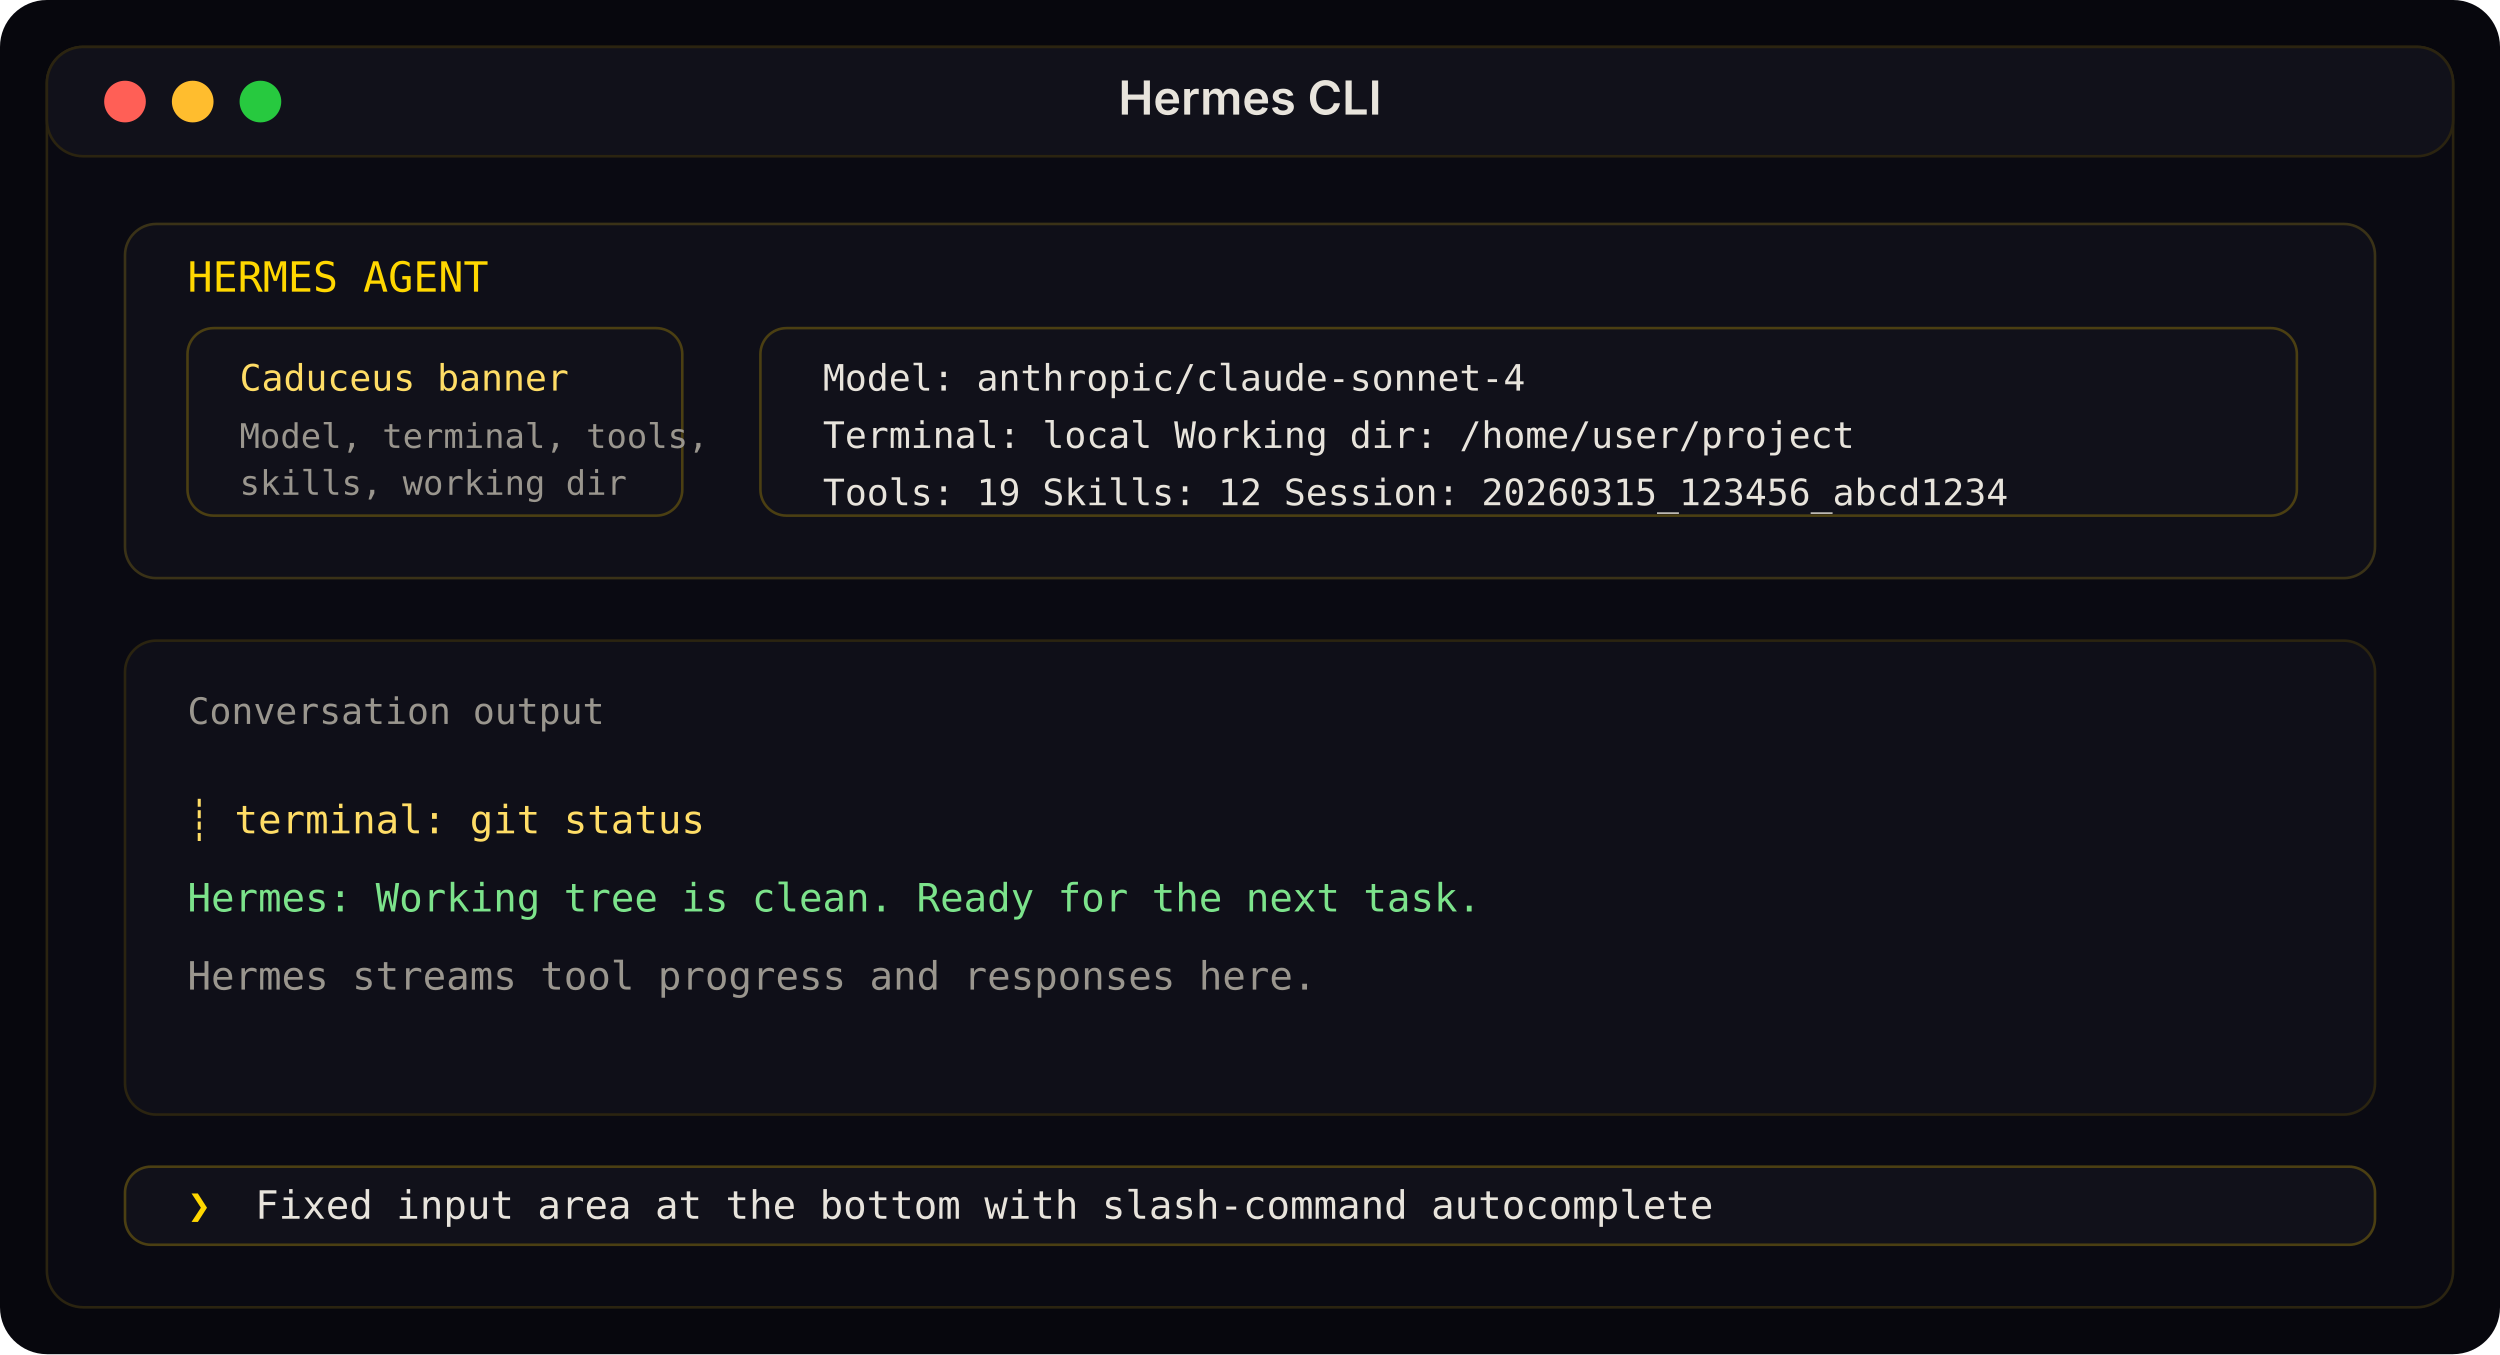
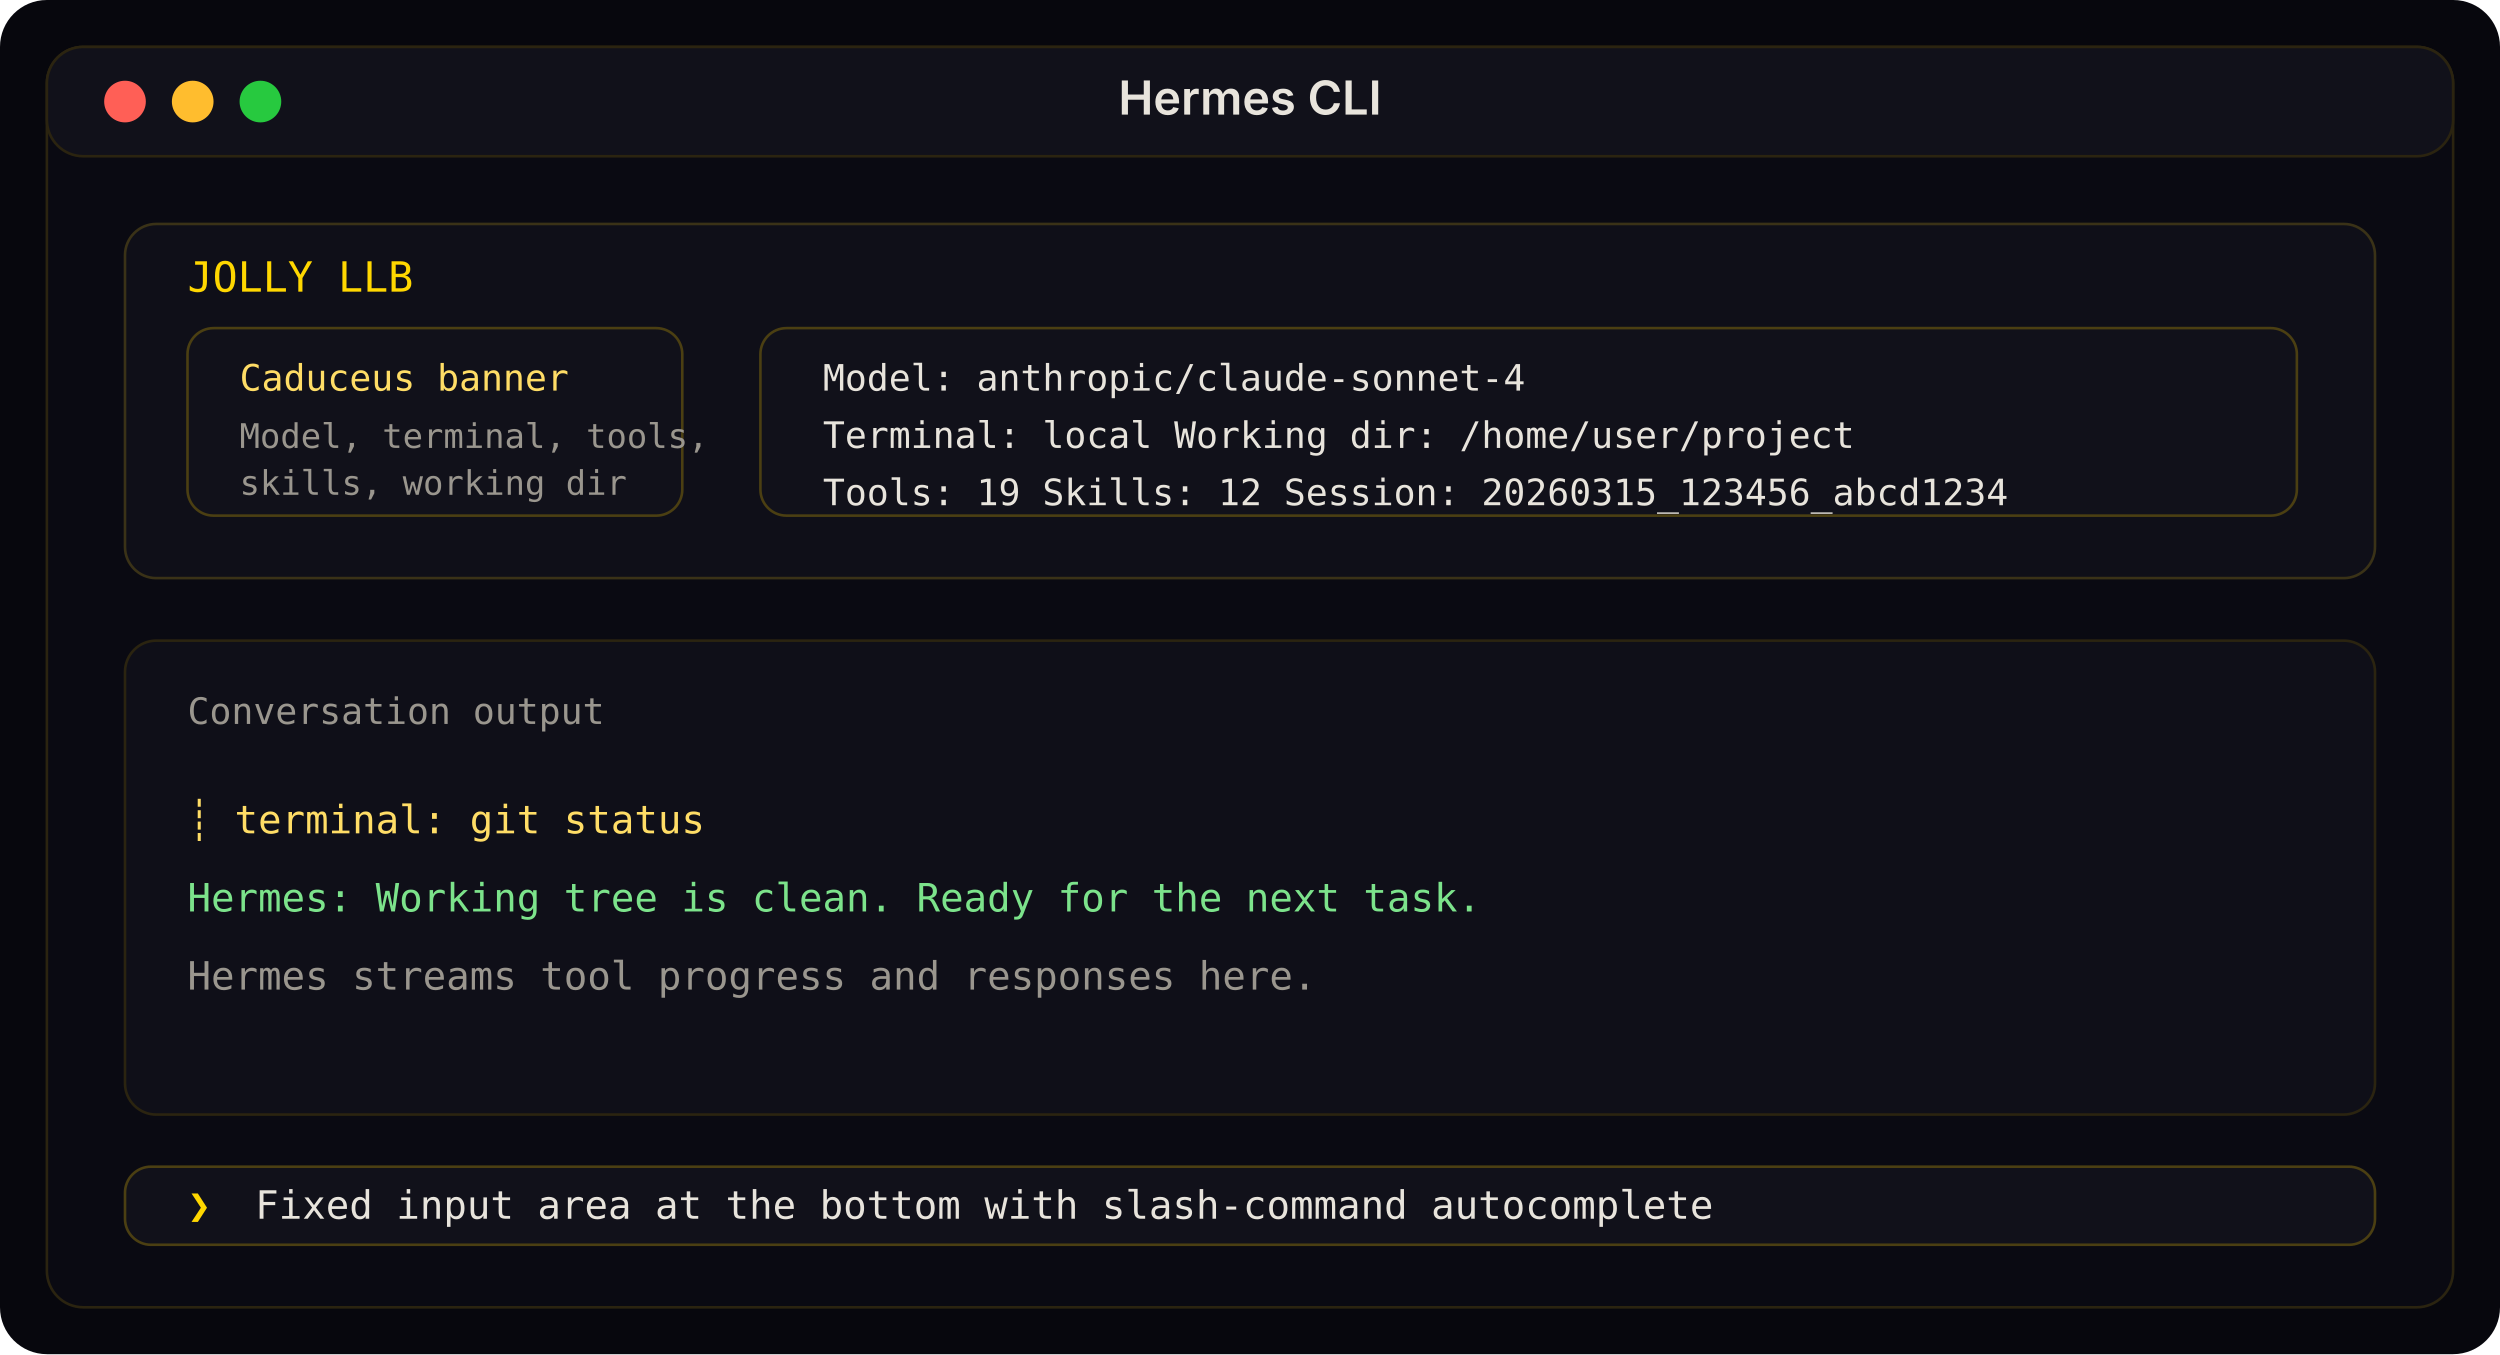
<svg xmlns="http://www.w3.org/2000/svg" width="960" height="520" viewBox="0 0 960 520" role="img" aria-labelledby="title desc">
  <rect width="960" height="520" rx="18" fill="#07070d" />
  <rect x="18" y="18" width="924" height="484" rx="14" fill="#0a0a12" stroke="#2b2410" />
  <rect x="18" y="18" width="924" height="42" rx="14" fill="#11111a" stroke="#2b2410" />
  <circle cx="48" cy="39" r="8" fill="#ff5f56" />
  <circle cx="74" cy="39" r="8" fill="#ffbd2e" />
  <circle cx="100" cy="39" r="8" fill="#27c93f" />
  <text x="480" y="44" text-anchor="middle" fill="#e8e4dc" font-family="Inter, sans-serif" font-size="18" font-weight="600">Hermes CLI</text>
  <rect x="48" y="86" width="864" height="136" rx="12" fill="#0f0f18" stroke="#3a3217" />
-   <text x="72" y="112" fill="#ffd700" font-family="JetBrains Mono, monospace" font-size="16">HERMES AGENT</text>
+   <text x="72" y="112" fill="#ffd700" font-family="JetBrains Mono, monospace" font-size="16">JOLLY LLB</text>
  <rect x="72" y="126" width="190" height="72" rx="10" fill="#11111a" stroke="#4b3f12" />
  <text x="92" y="150" fill="#ffdd66" font-family="JetBrains Mono, monospace" font-size="14">Caduceus banner</text>
  <text x="92" y="172" fill="#9a968e" font-family="JetBrains Mono, monospace" font-size="13">Model, terminal, tools,</text>
  <text x="92" y="190" fill="#9a968e" font-family="JetBrains Mono, monospace" font-size="13">skills, working dir</text>
  <rect x="292" y="126" width="590" height="72" rx="10" fill="#11111a" stroke="#4b3f12" />
  <text x="316" y="150" fill="#e8e4dc" font-family="JetBrains Mono, monospace" font-size="14">Model: anthropic/claude-sonnet-4</text>
  <text x="316" y="172" fill="#e8e4dc" font-family="JetBrains Mono, monospace" font-size="14">Terminal: local   Working dir: /home/user/project</text>
  <text x="316" y="194" fill="#e8e4dc" font-family="JetBrains Mono, monospace" font-size="14">Tools: 19   Skills: 12   Session: 20260315_123456_abcd1234</text>
  <rect x="48" y="246" width="864" height="182" rx="12" fill="#0f0f18" stroke="#2b2410" />
  <text x="72" y="278" fill="#9a968e" font-family="JetBrains Mono, monospace" font-size="14">Conversation output</text>
  <text x="72" y="320" fill="#ffdd66" font-family="JetBrains Mono, monospace" font-size="15">┊ terminal: git status</text>
  <text x="72" y="350" fill="#7ce38b" font-family="JetBrains Mono, monospace" font-size="15">Hermes: Working tree is clean. Ready for the next task.</text>
  <text x="72" y="380" fill="#9a968e" font-family="JetBrains Mono, monospace" font-size="15">Hermes streams tool progress and responses here.</text>
  <rect x="48" y="448" width="864" height="30" rx="10" fill="#11111a" stroke="#4b3f12" />
  <text x="72" y="468" fill="#ffd700" font-family="JetBrains Mono, monospace" font-size="15">❯</text>
  <text x="98" y="468" fill="#e8e4dc" font-family="JetBrains Mono, monospace" font-size="15">Fixed input area at the bottom with slash-command autocomplete</text>
</svg>
